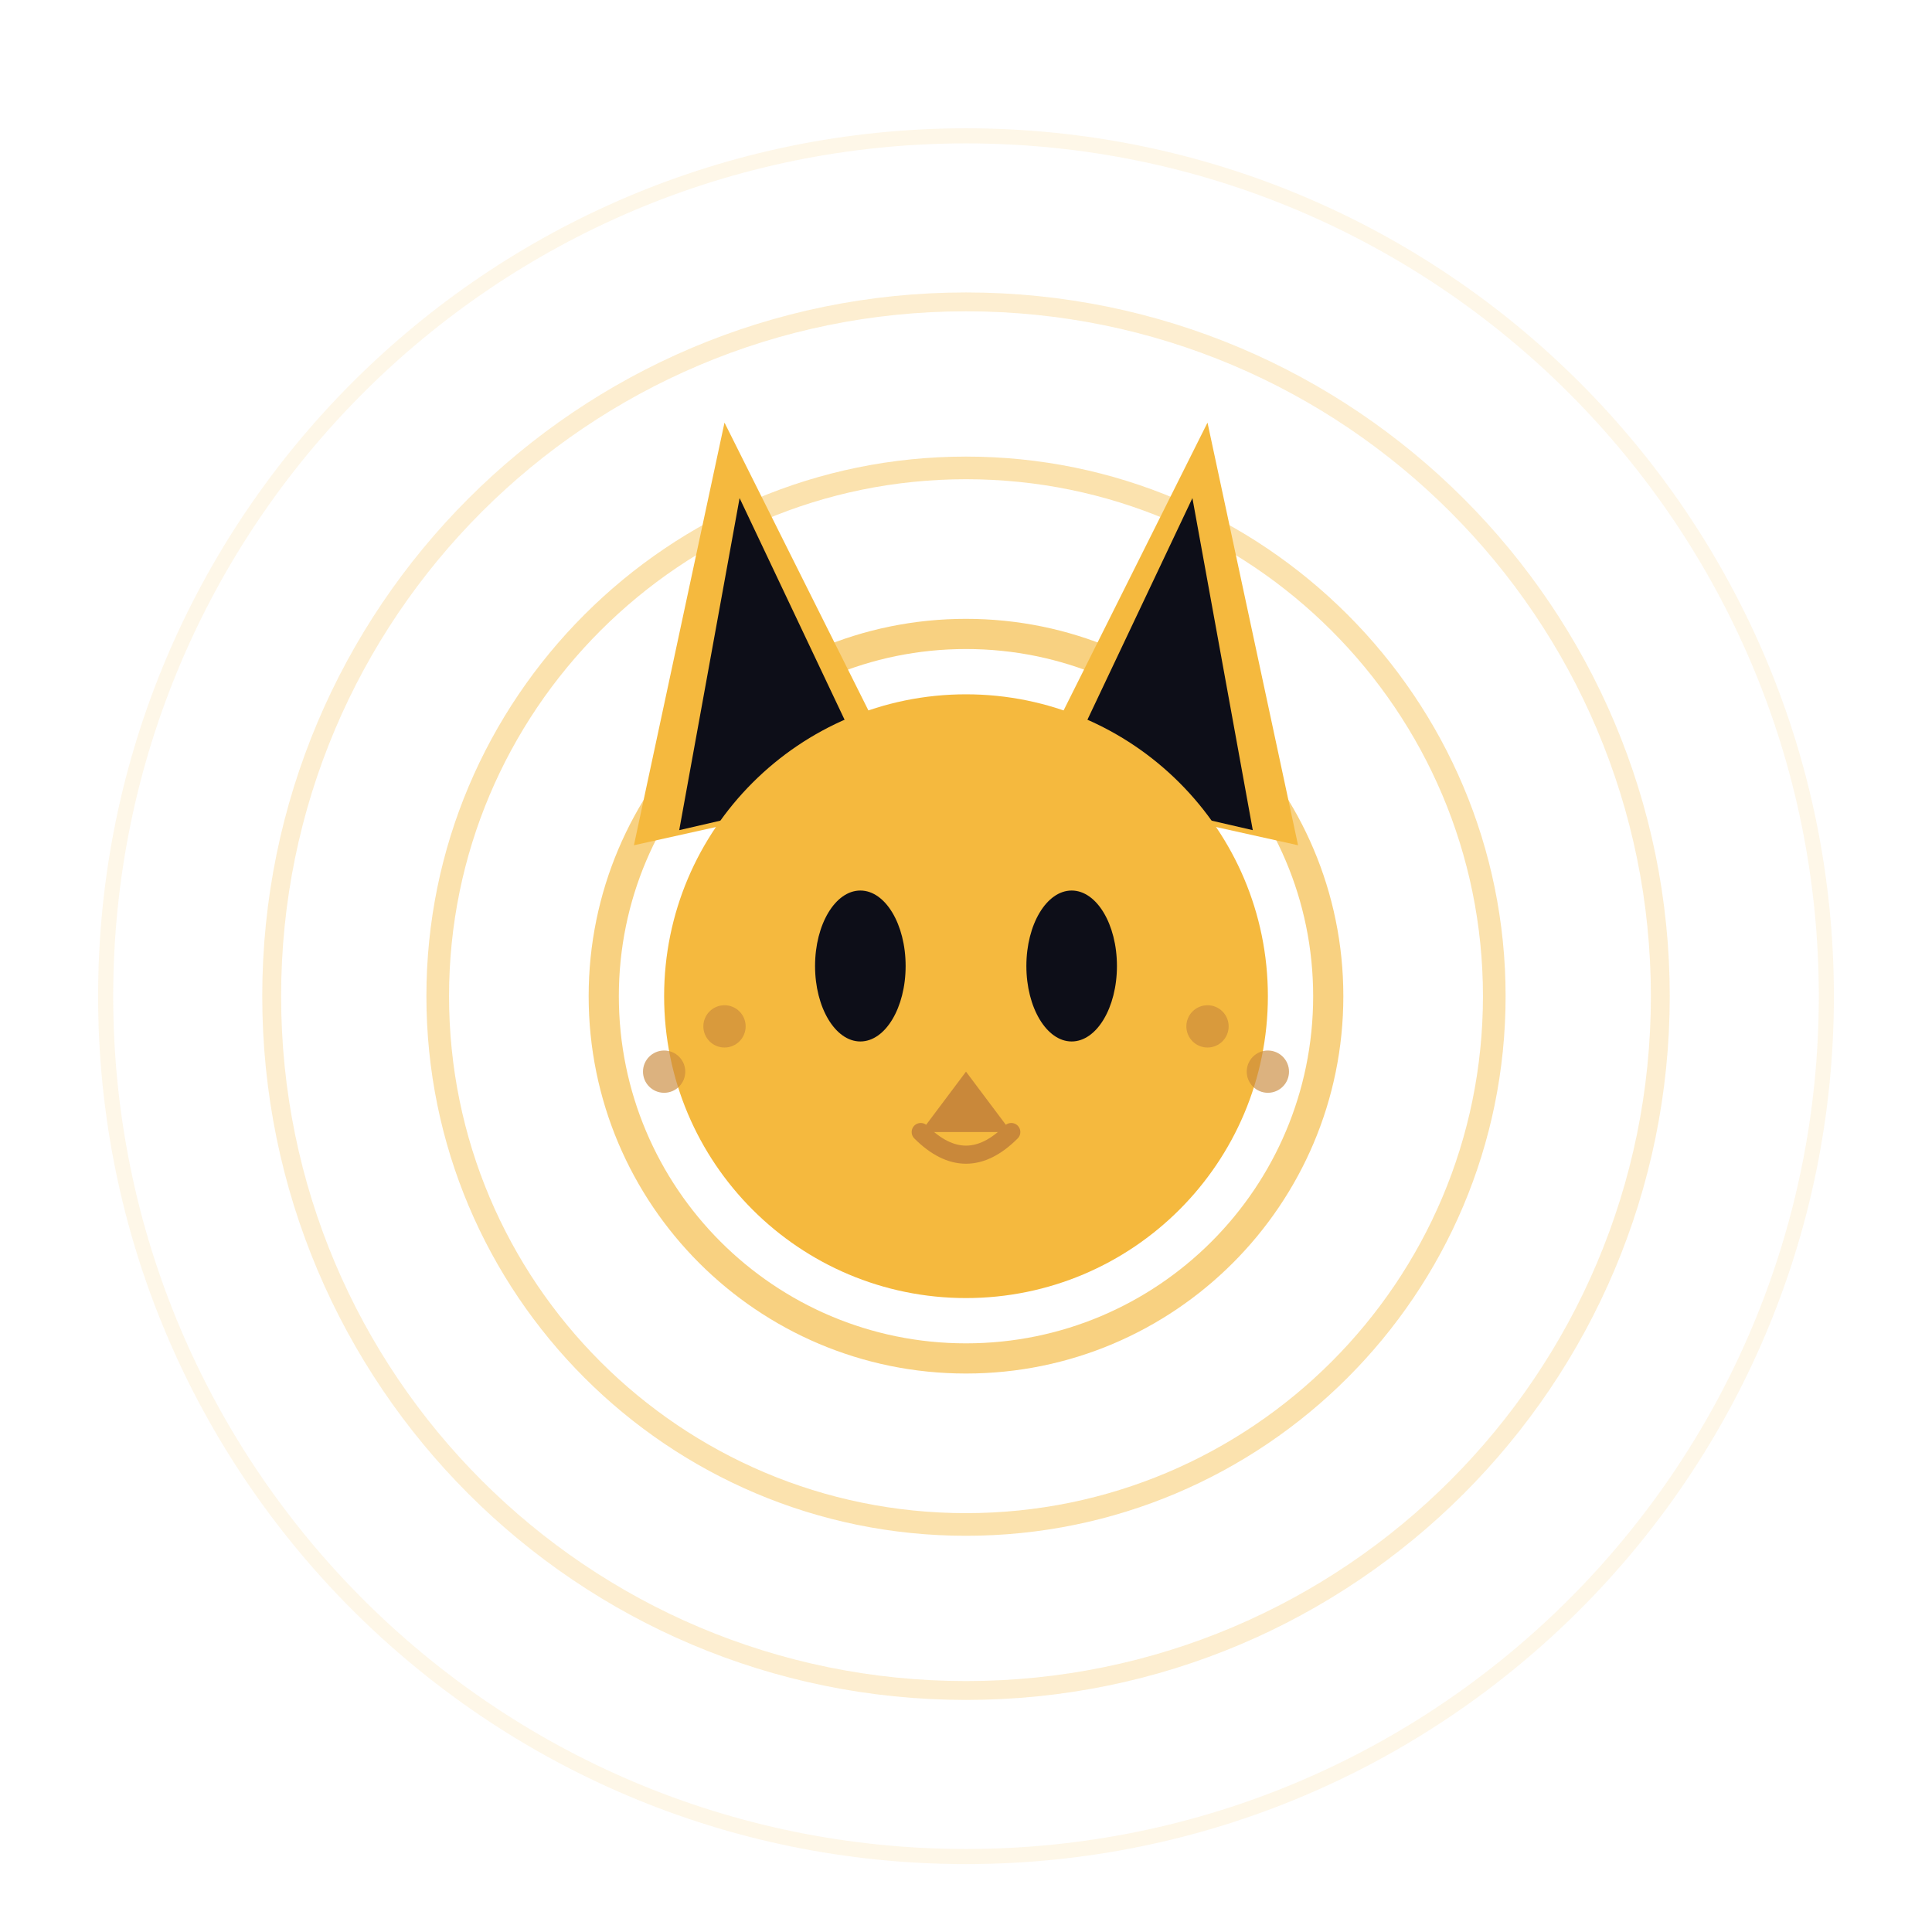
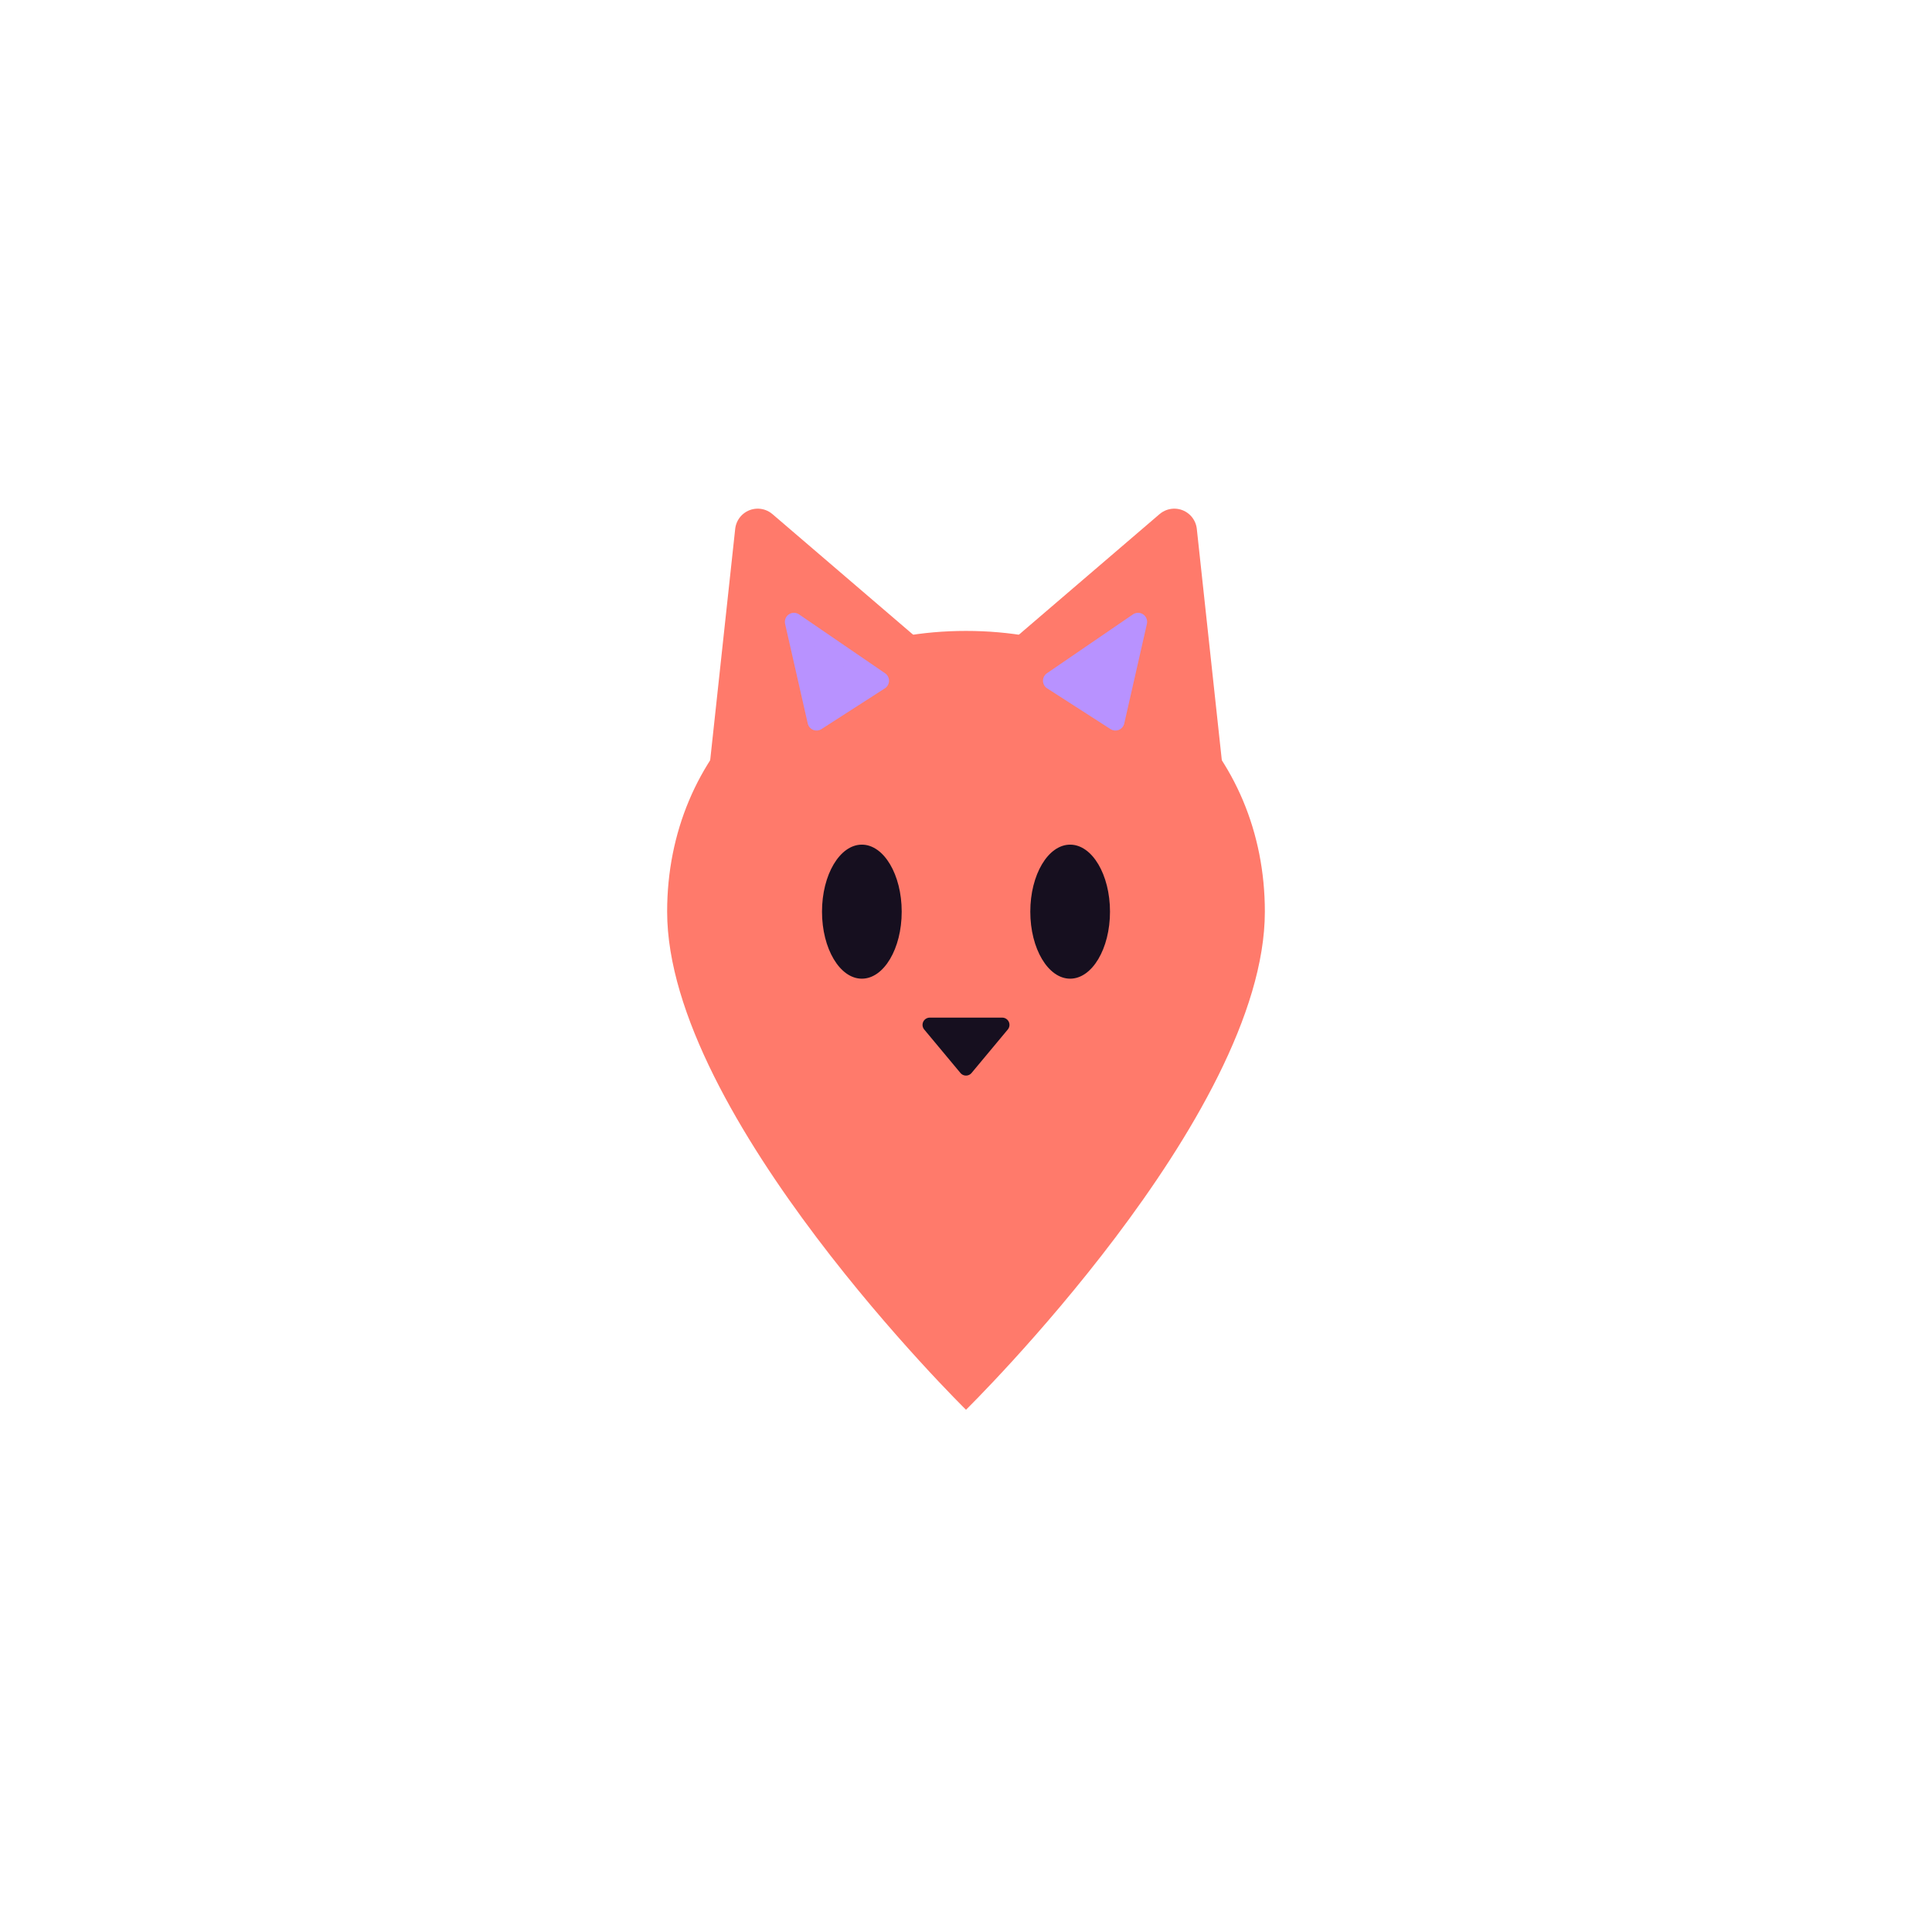
<svg xmlns="http://www.w3.org/2000/svg" width="1024" height="1024" viewBox="0 0 128 128" fill="none">
-   <circle cx="64" cy="66" r="57" fill="none" stroke="#F5B93E" stroke-width="1" opacity="0.12" />
-   <circle cx="64" cy="66" r="46" fill="none" stroke="#F5B93E" stroke-width="1.25" opacity="0.24" />
-   <circle cx="64" cy="66" r="35" fill="none" stroke="#F5B93E" stroke-width="1.5" opacity="0.42" />
-   <circle cx="64" cy="66" r="24" fill="none" stroke="#F5B93E" stroke-width="2" opacity="0.65" />
-   <polygon points="42,56 48,28 60,52" fill="#F5B93E" />
-   <polygon points="45,55 49,33 58,52" fill="#0D0E18" />
-   <polygon points="68,52 80,28 86,56" fill="#F5B93E" />
-   <polygon points="70,52 79,33 83,55" fill="#0D0E18" />
-   <circle cx="64" cy="66" r="20" fill="#F5B93E" />
-   <ellipse cx="57" cy="64" rx="3" ry="5" fill="#0D0E18" />
-   <ellipse cx="71" cy="64" rx="3" ry="5" fill="#0D0E18" />
-   <polygon points="64,71 61,75 67,75" fill="#C9883A" />
-   <path d="M61,75 Q64,78 67,75" fill="none" stroke="#C9883A" stroke-width="1.2" stroke-linecap="round" />
-   <circle cx="48" cy="68" r="1.4" fill="#C9883A" opacity="0.65" />
-   <circle cx="44" cy="71" r="1.4" fill="#C9883A" opacity="0.65" />
-   <circle cx="80" cy="68" r="1.4" fill="#C9883A" opacity="0.65" />
-   <circle cx="84" cy="71" r="1.4" fill="#C9883A" opacity="0.65" />
+   <g transform="translate(64 64) scale(0.6) translate(-64 -63)">
+     <path d="M37 52 L41 15 L62 33 Z M66 33 L87 15 L91 52 Z" fill="#FF7A6B" stroke="#FF7A6B" stroke-width="5" stroke-linejoin="round" />
+     <path d="M64 26c-19.5 0-33 13.4-33 31 0 22.6 33 55 33 55s33-32.4 33-55c0-17.6-13.5-31-33-31z" fill="#FF7A6B" />
+     <path d="M45 25 L47.5 36 L54.5 31.5 Z M83 25 L80.5 36 L73.5 31.5 Z" fill="#B892FF" stroke="#B892FF" stroke-width="2" stroke-linejoin="round" />
+     <ellipse cx="52.5" cy="57" rx="4.4" ry="7.4" fill="#160F1F" />
+     <ellipse cx="75.5" cy="57" rx="4.4" ry="7.4" fill="#160F1F" />
+     <path d="M60 69.5h8l-4 4.8z" fill="#160F1F" stroke="#160F1F" stroke-width="1.6" stroke-linejoin="round" />
+   </g>
</svg>
